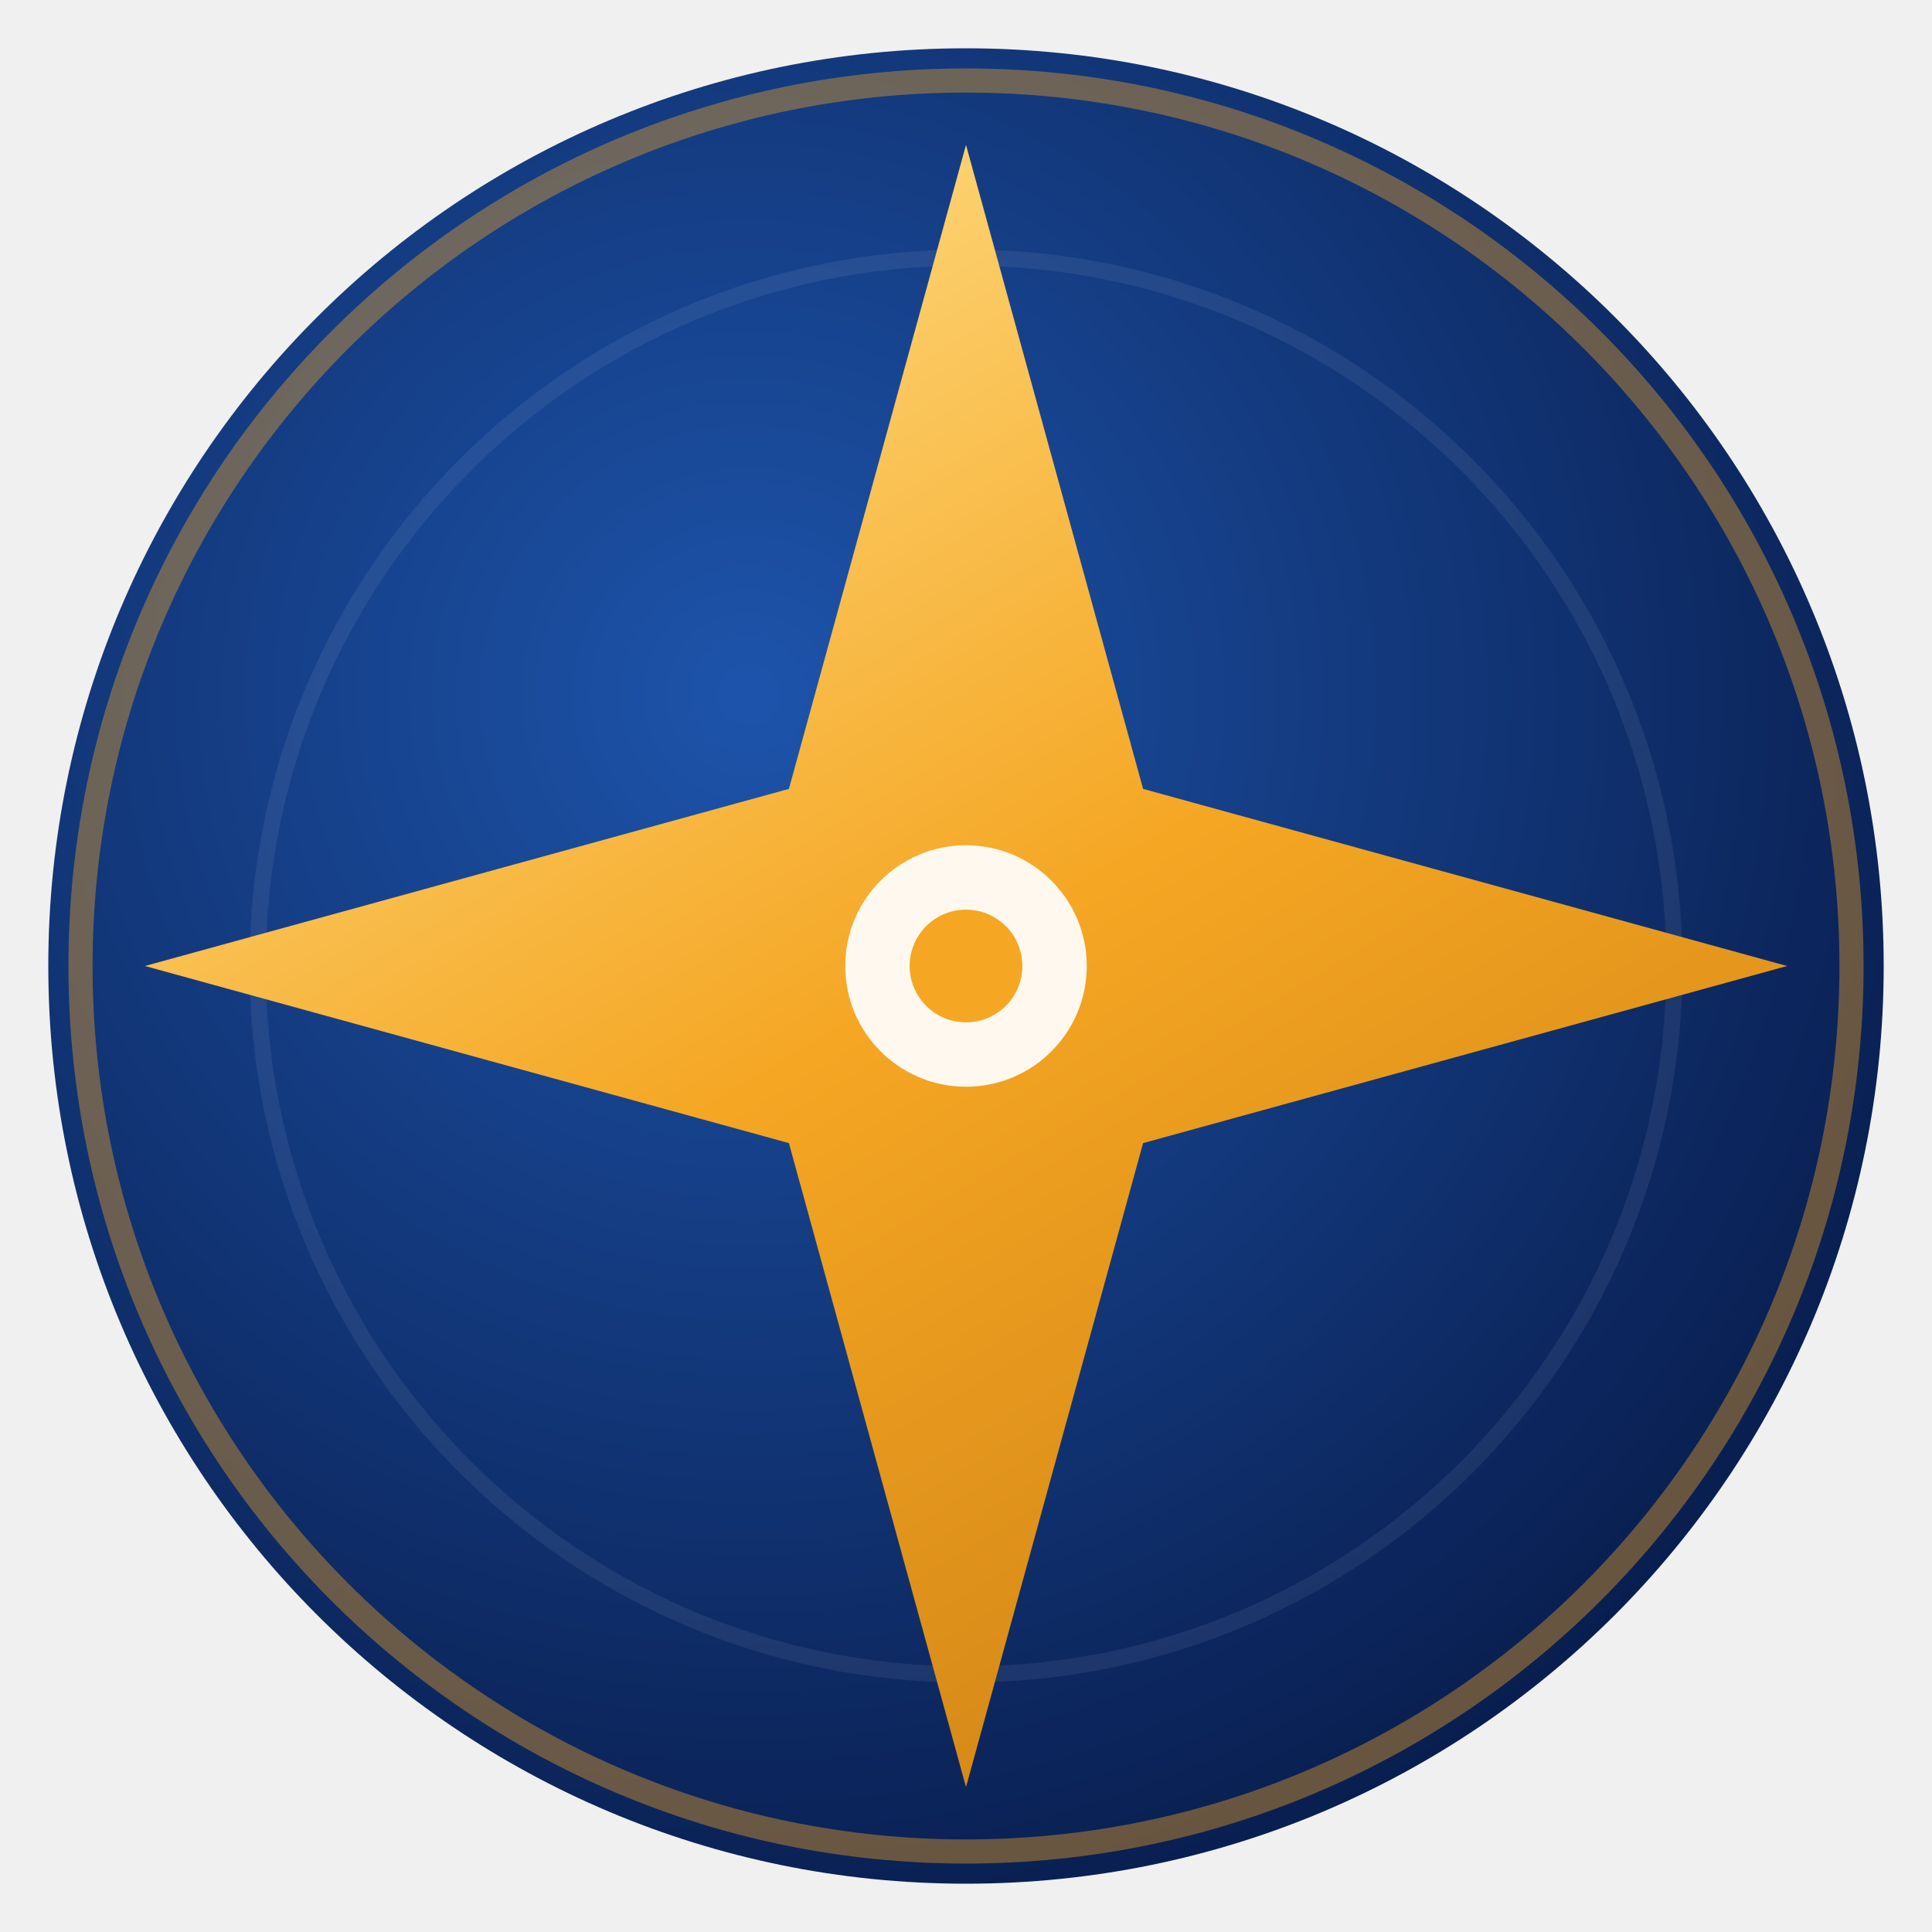
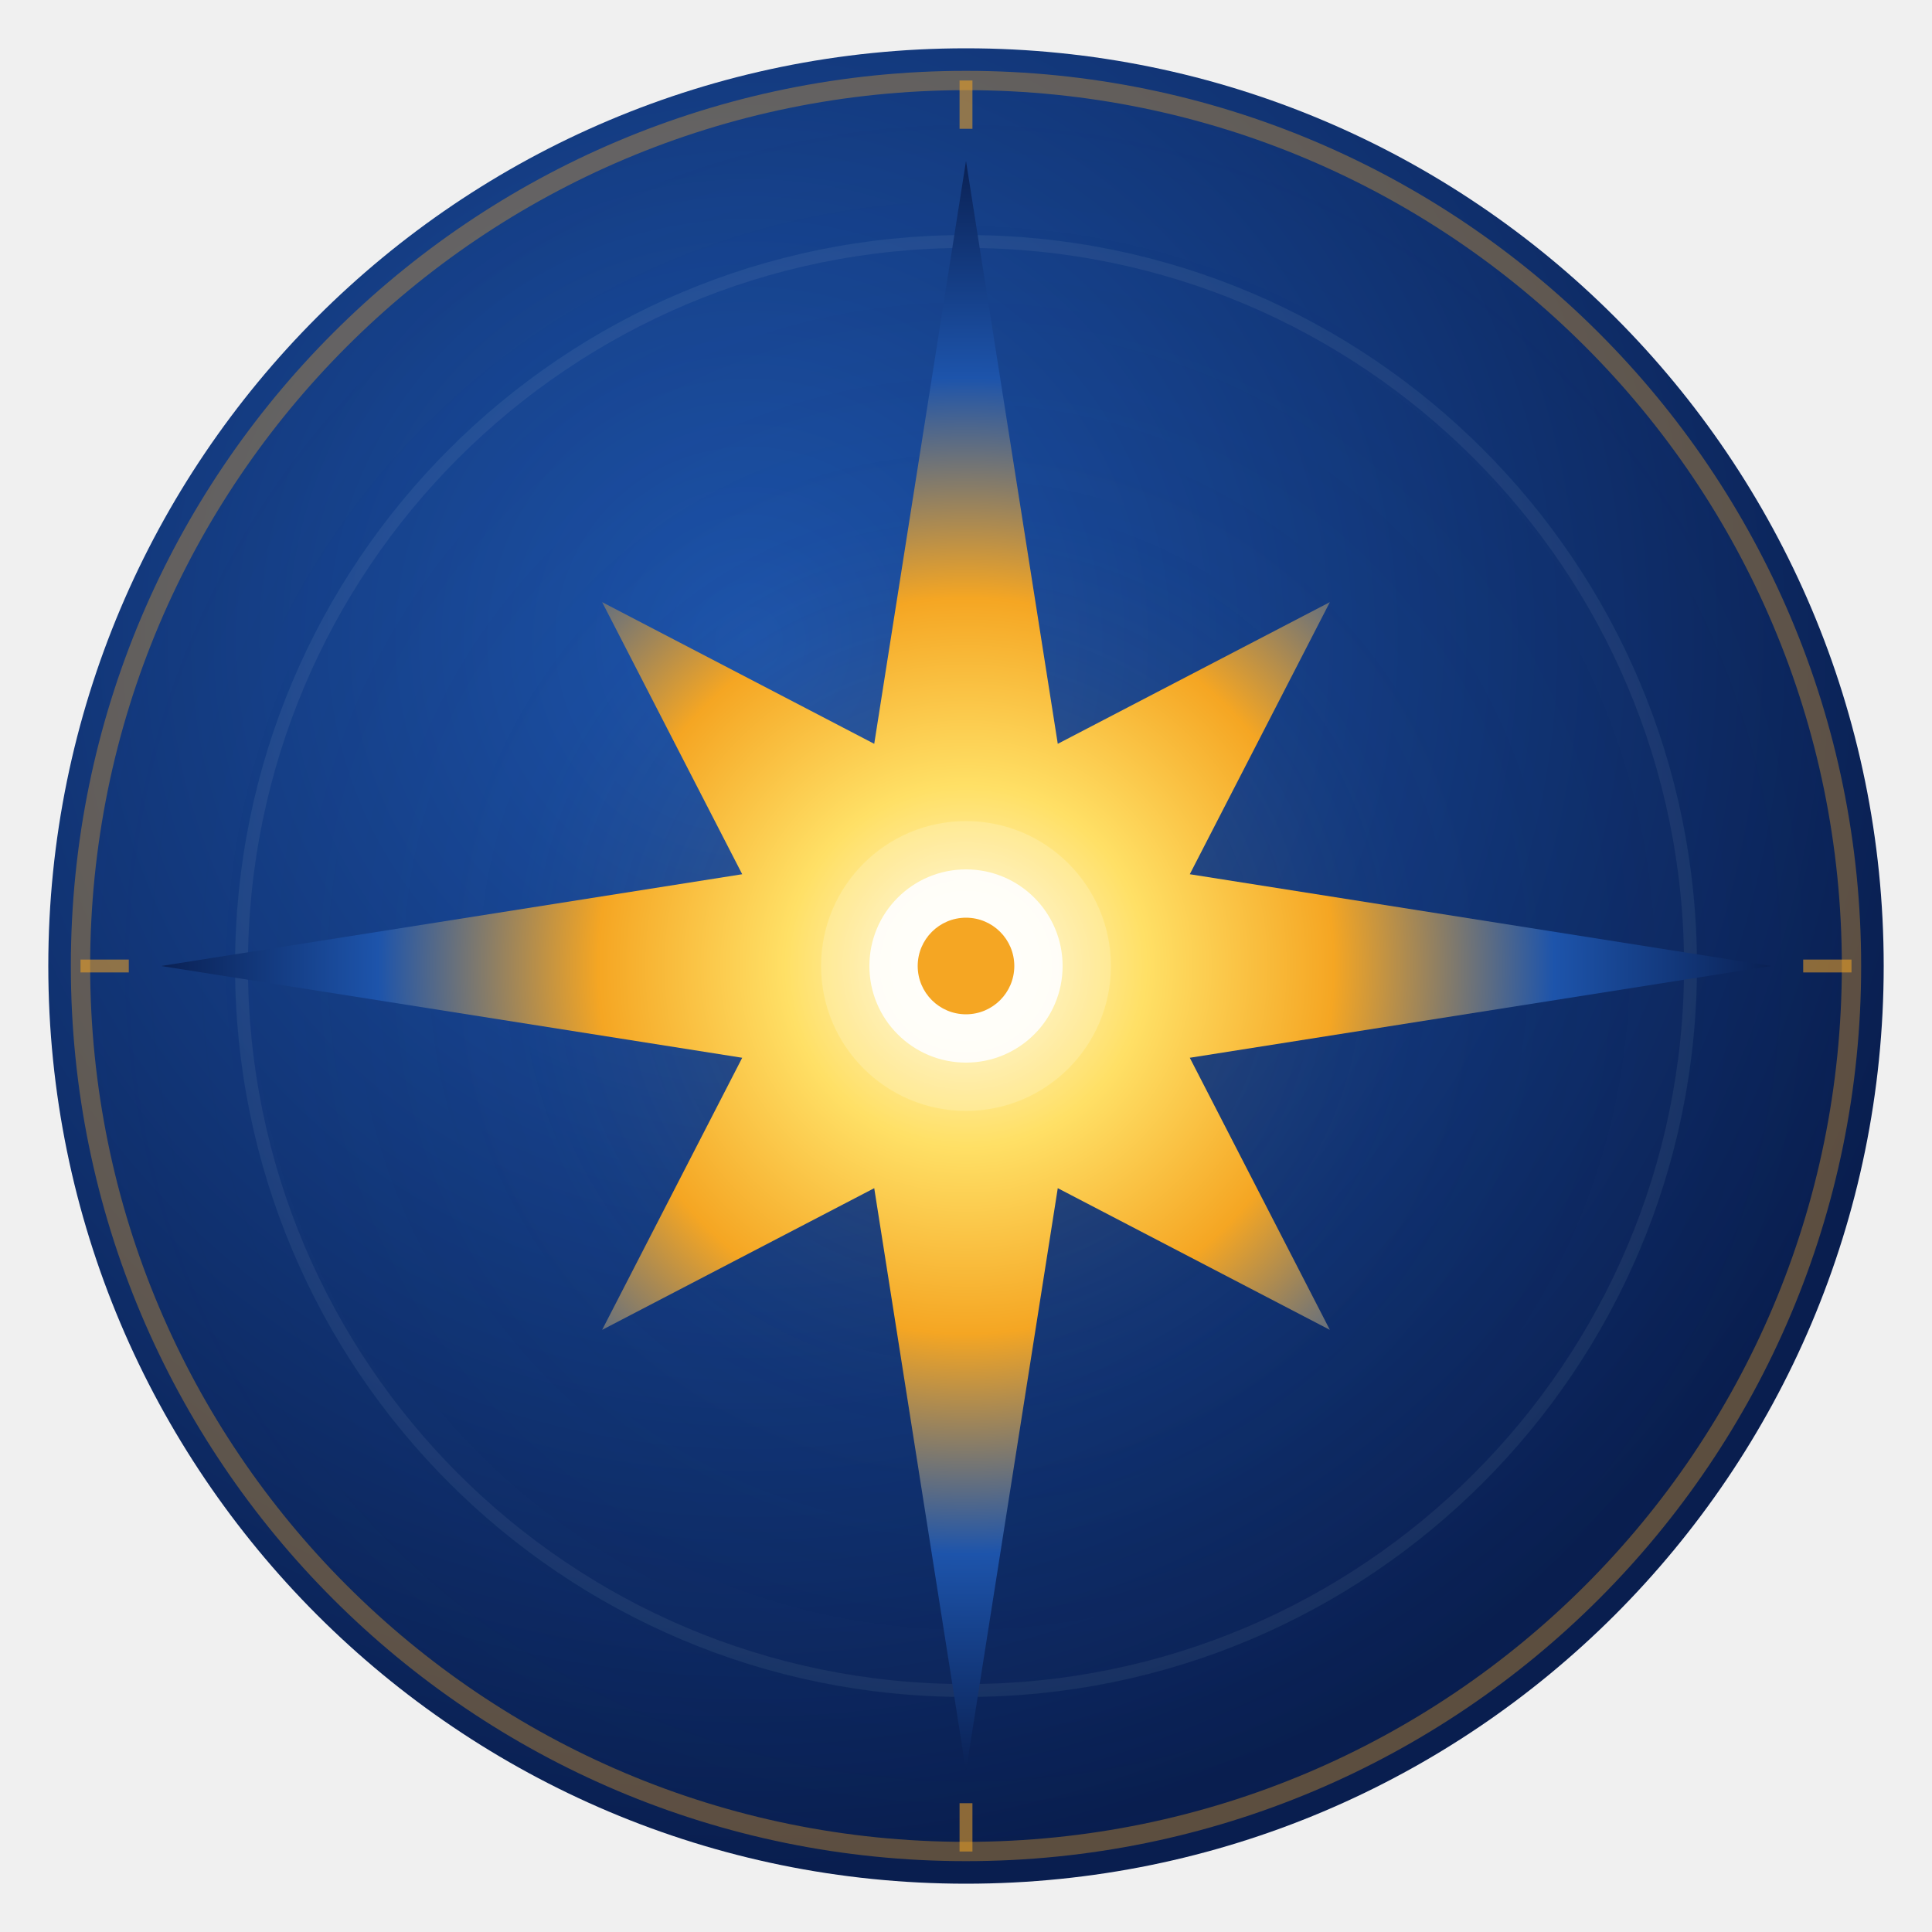
<svg xmlns="http://www.w3.org/2000/svg" viewBox="0 0 120 120" role="img" aria-label="Pacific Star">
  <defs>
-     <radialGradient id="ps-icon-bg" cx="38%" cy="35%" r="70%">
+     <radialGradient id="a-glow" cx="50%" cy="50%" r="50%">
+       <stop offset="0%" stop-color="#f5a623" stop-opacity="0.22" />
+       <stop offset="50%" stop-color="#1a4da0" stop-opacity="0.07" />
+       <stop offset="100%" stop-color="#0d2b5e" stop-opacity="0" />
+     </radialGradient>
+     <radialGradient id="a-star" cx="50%" cy="50%" r="50%">
+       <stop offset="0%" stop-color="#fff8e1" />
+       <stop offset="22%" stop-color="#ffe066" />
+       <stop offset="45%" stop-color="#f5a623" />
+       <stop offset="72%" stop-color="#1d54ab" />
+       <stop offset="100%" stop-color="#091e4f" />
+     </radialGradient>
+     <radialGradient id="a-bg" cx="38%" cy="32%" r="68%">
      <stop offset="0%" stop-color="#1d54ab" />
      <stop offset="100%" stop-color="#091e4f" />
    </radialGradient>
-     <linearGradient id="ps-star" x1="20%" y1="0%" x2="80%" y2="100%">
-       <stop offset="0%" stop-color="#ffe08a" />
-       <stop offset="50%" stop-color="#f5a623" />
-       <stop offset="100%" stop-color="#cc8014" />
-     </linearGradient>
  </defs>
-   <circle cx="60" cy="60" r="57" fill="url(#ps-icon-bg)" />
-   <circle cx="60" cy="60" r="55" fill="none" stroke="#f5a623" stroke-width="1.5" opacity="0.4" />
-   <circle cx="60" cy="60" r="44" fill="none" stroke="rgba(255,255,255,0.07)" stroke-width="1" />
-   <path d="M60,9 L71,49 L111,60 L71,71 L60,111 L49,71 L9,60 L49,49 Z" fill="url(#ps-star)" />
-   <circle cx="60" cy="60" r="7.5" fill="white" opacity="0.92" />
-   <circle cx="60" cy="60" r="3.5" fill="#f5a623" />
+   <circle cx="60" cy="60" r="57" fill="url(#a-bg)" />
+   <circle cx="60" cy="60" r="55" fill="none" stroke="#f5a623" stroke-width="1.2" opacity="0.35" />
+   <circle cx="60" cy="60" r="45" fill="none" stroke="rgba(255,255,255,0.06)" stroke-width="0.8" />
+   <circle cx="60" cy="60" r="57" fill="url(#a-glow)" />
+   <path fill="url(#a-star)" d="M60,10        L65.7,46.2  L82.6,37.4  L73.9,54.3        L110,60        L73.9,65.7  L82.6,82.6  L65.7,73.8        L60,110        L54.3,73.8  L37.4,82.6  L46.1,65.7        L10,60        L46.1,54.3  L37.4,37.4  L54.3,46.2        Z" />
+   <g stroke="#f5a623" stroke-width="0.8" opacity="0.55">
+     <line x1="60" y1="5" x2="60" y2="8" />
+     <line x1="60" y1="112" x2="60" y2="115" />
+     <line x1="5" y1="60" x2="8" y2="60" />
+     <line x1="112" y1="60" x2="115" y2="60" />
+   </g>
+   <circle cx="60" cy="60" r="9" fill="white" opacity="0.18" />
+   <circle cx="60" cy="60" r="6" fill="white" opacity="0.9" />
+   <circle cx="60" cy="60" r="3" fill="#f5a623" />
</svg>
